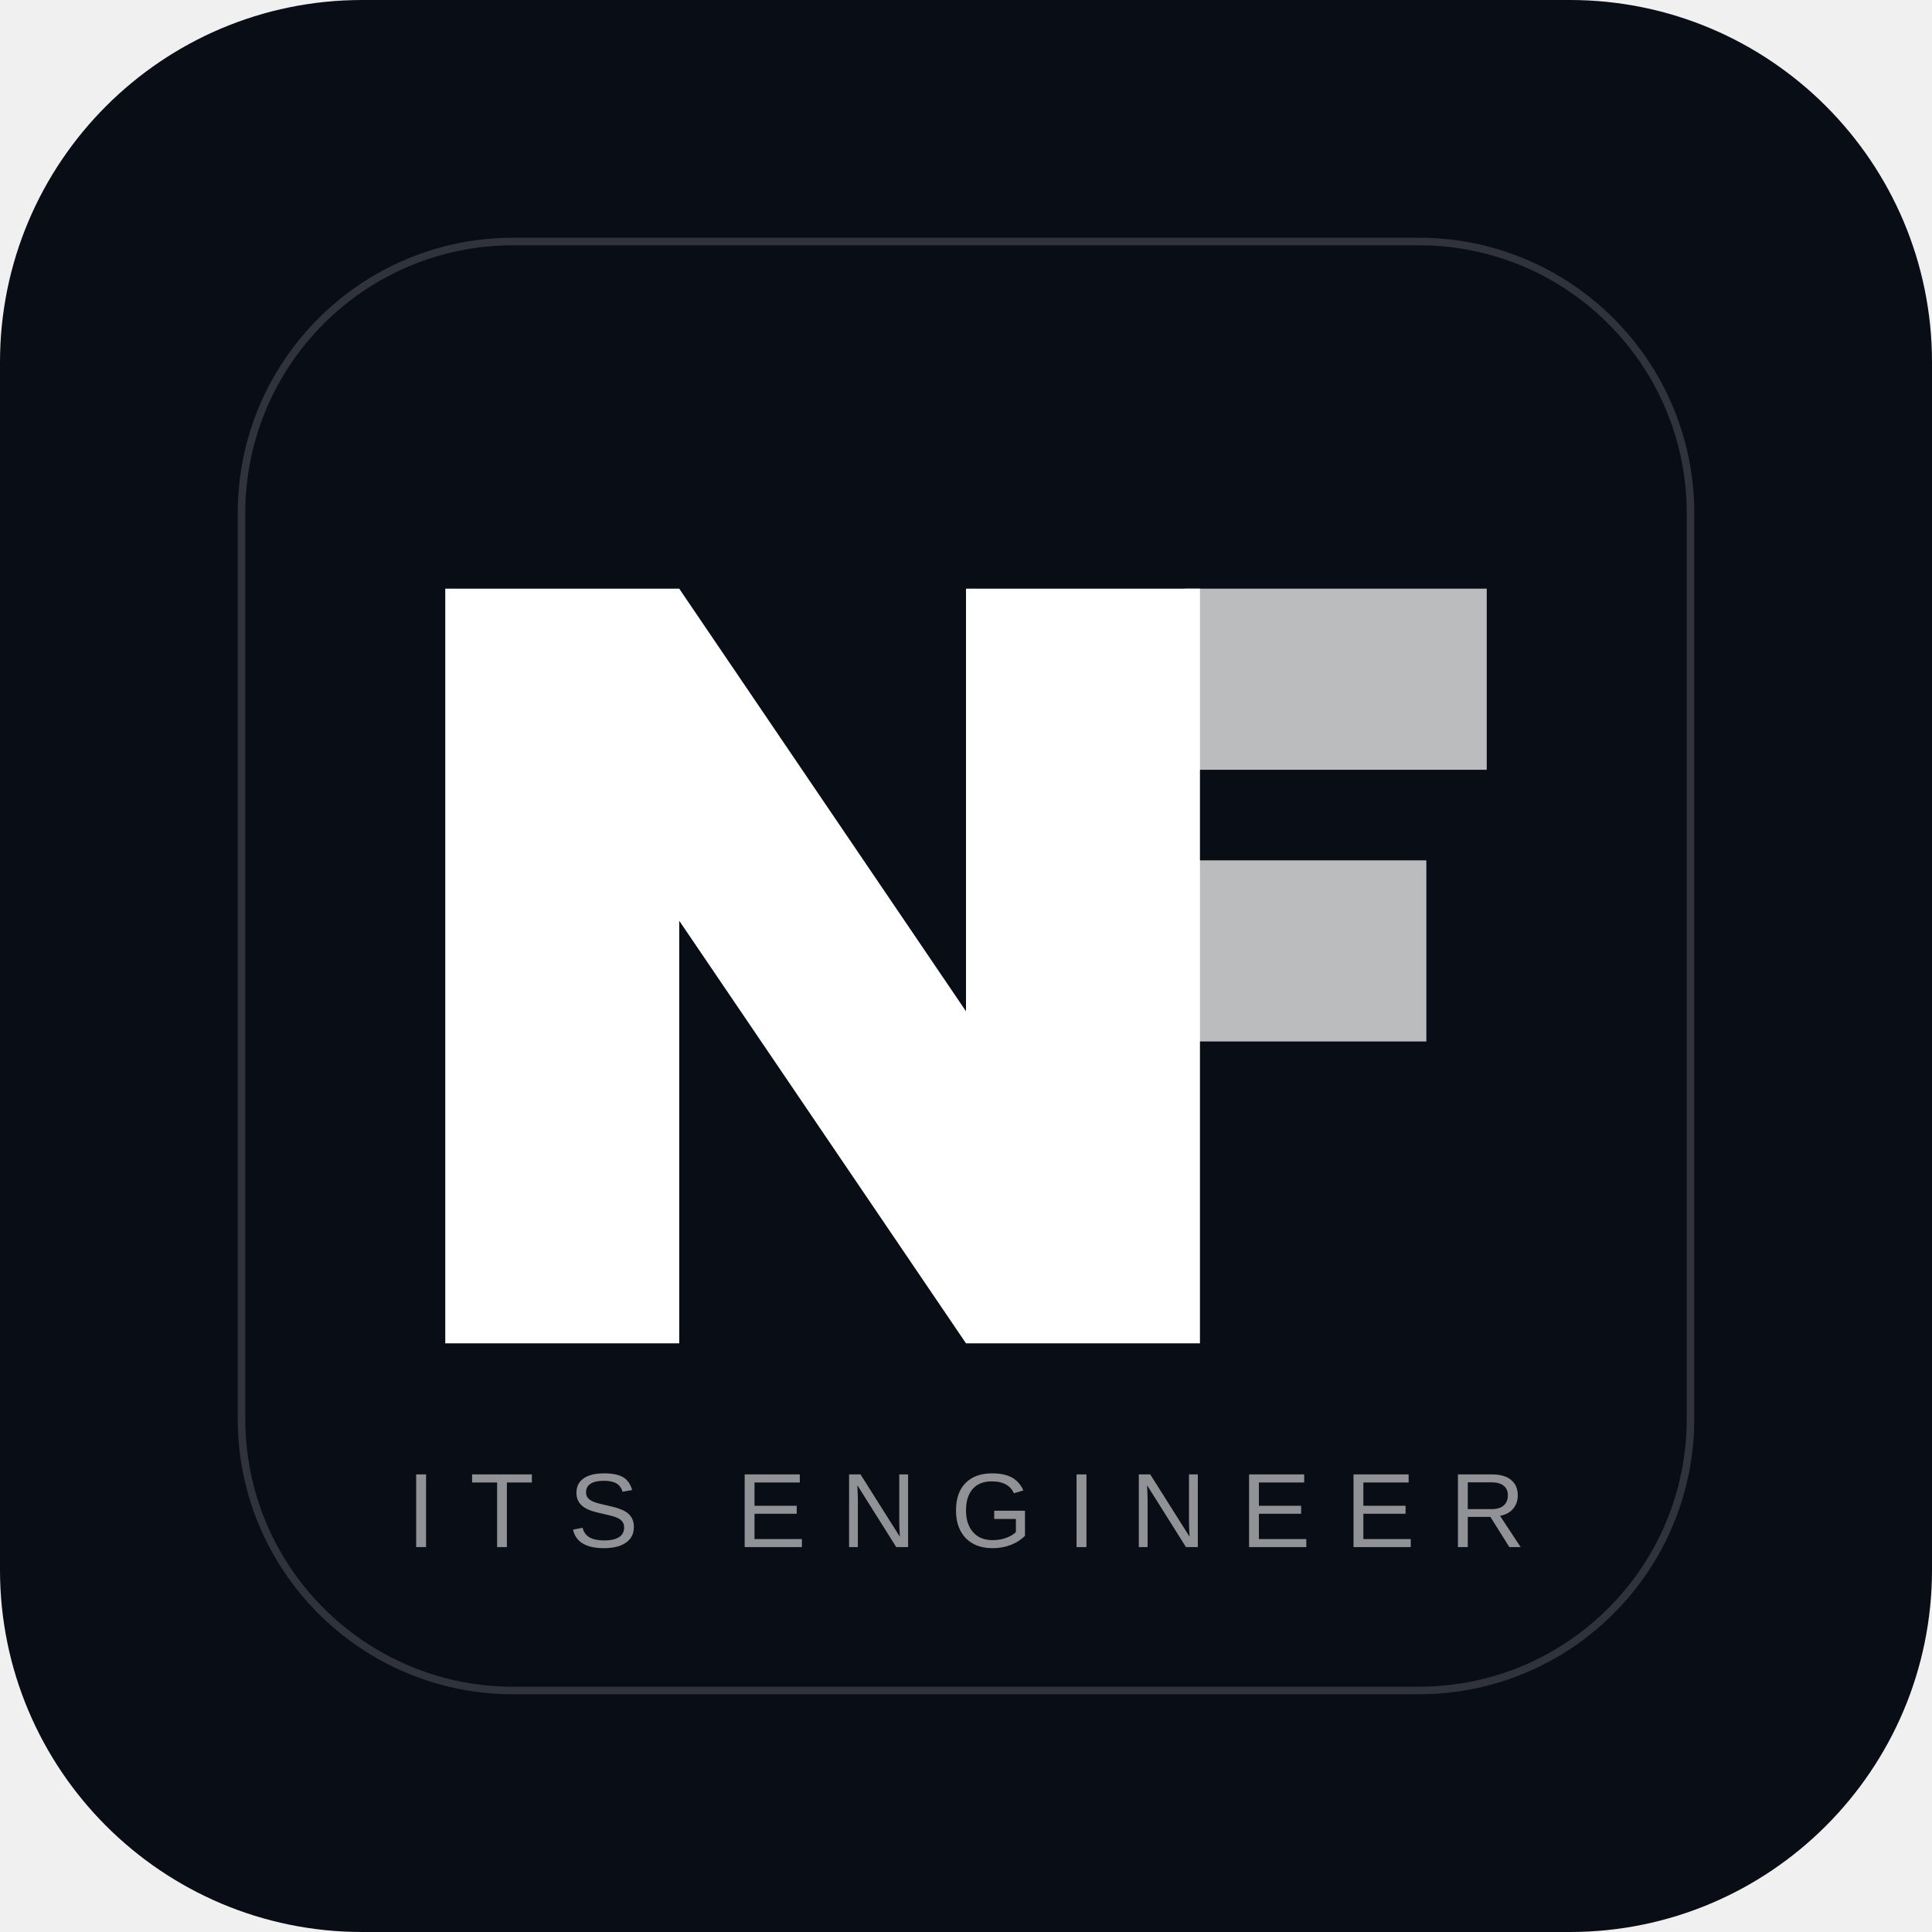
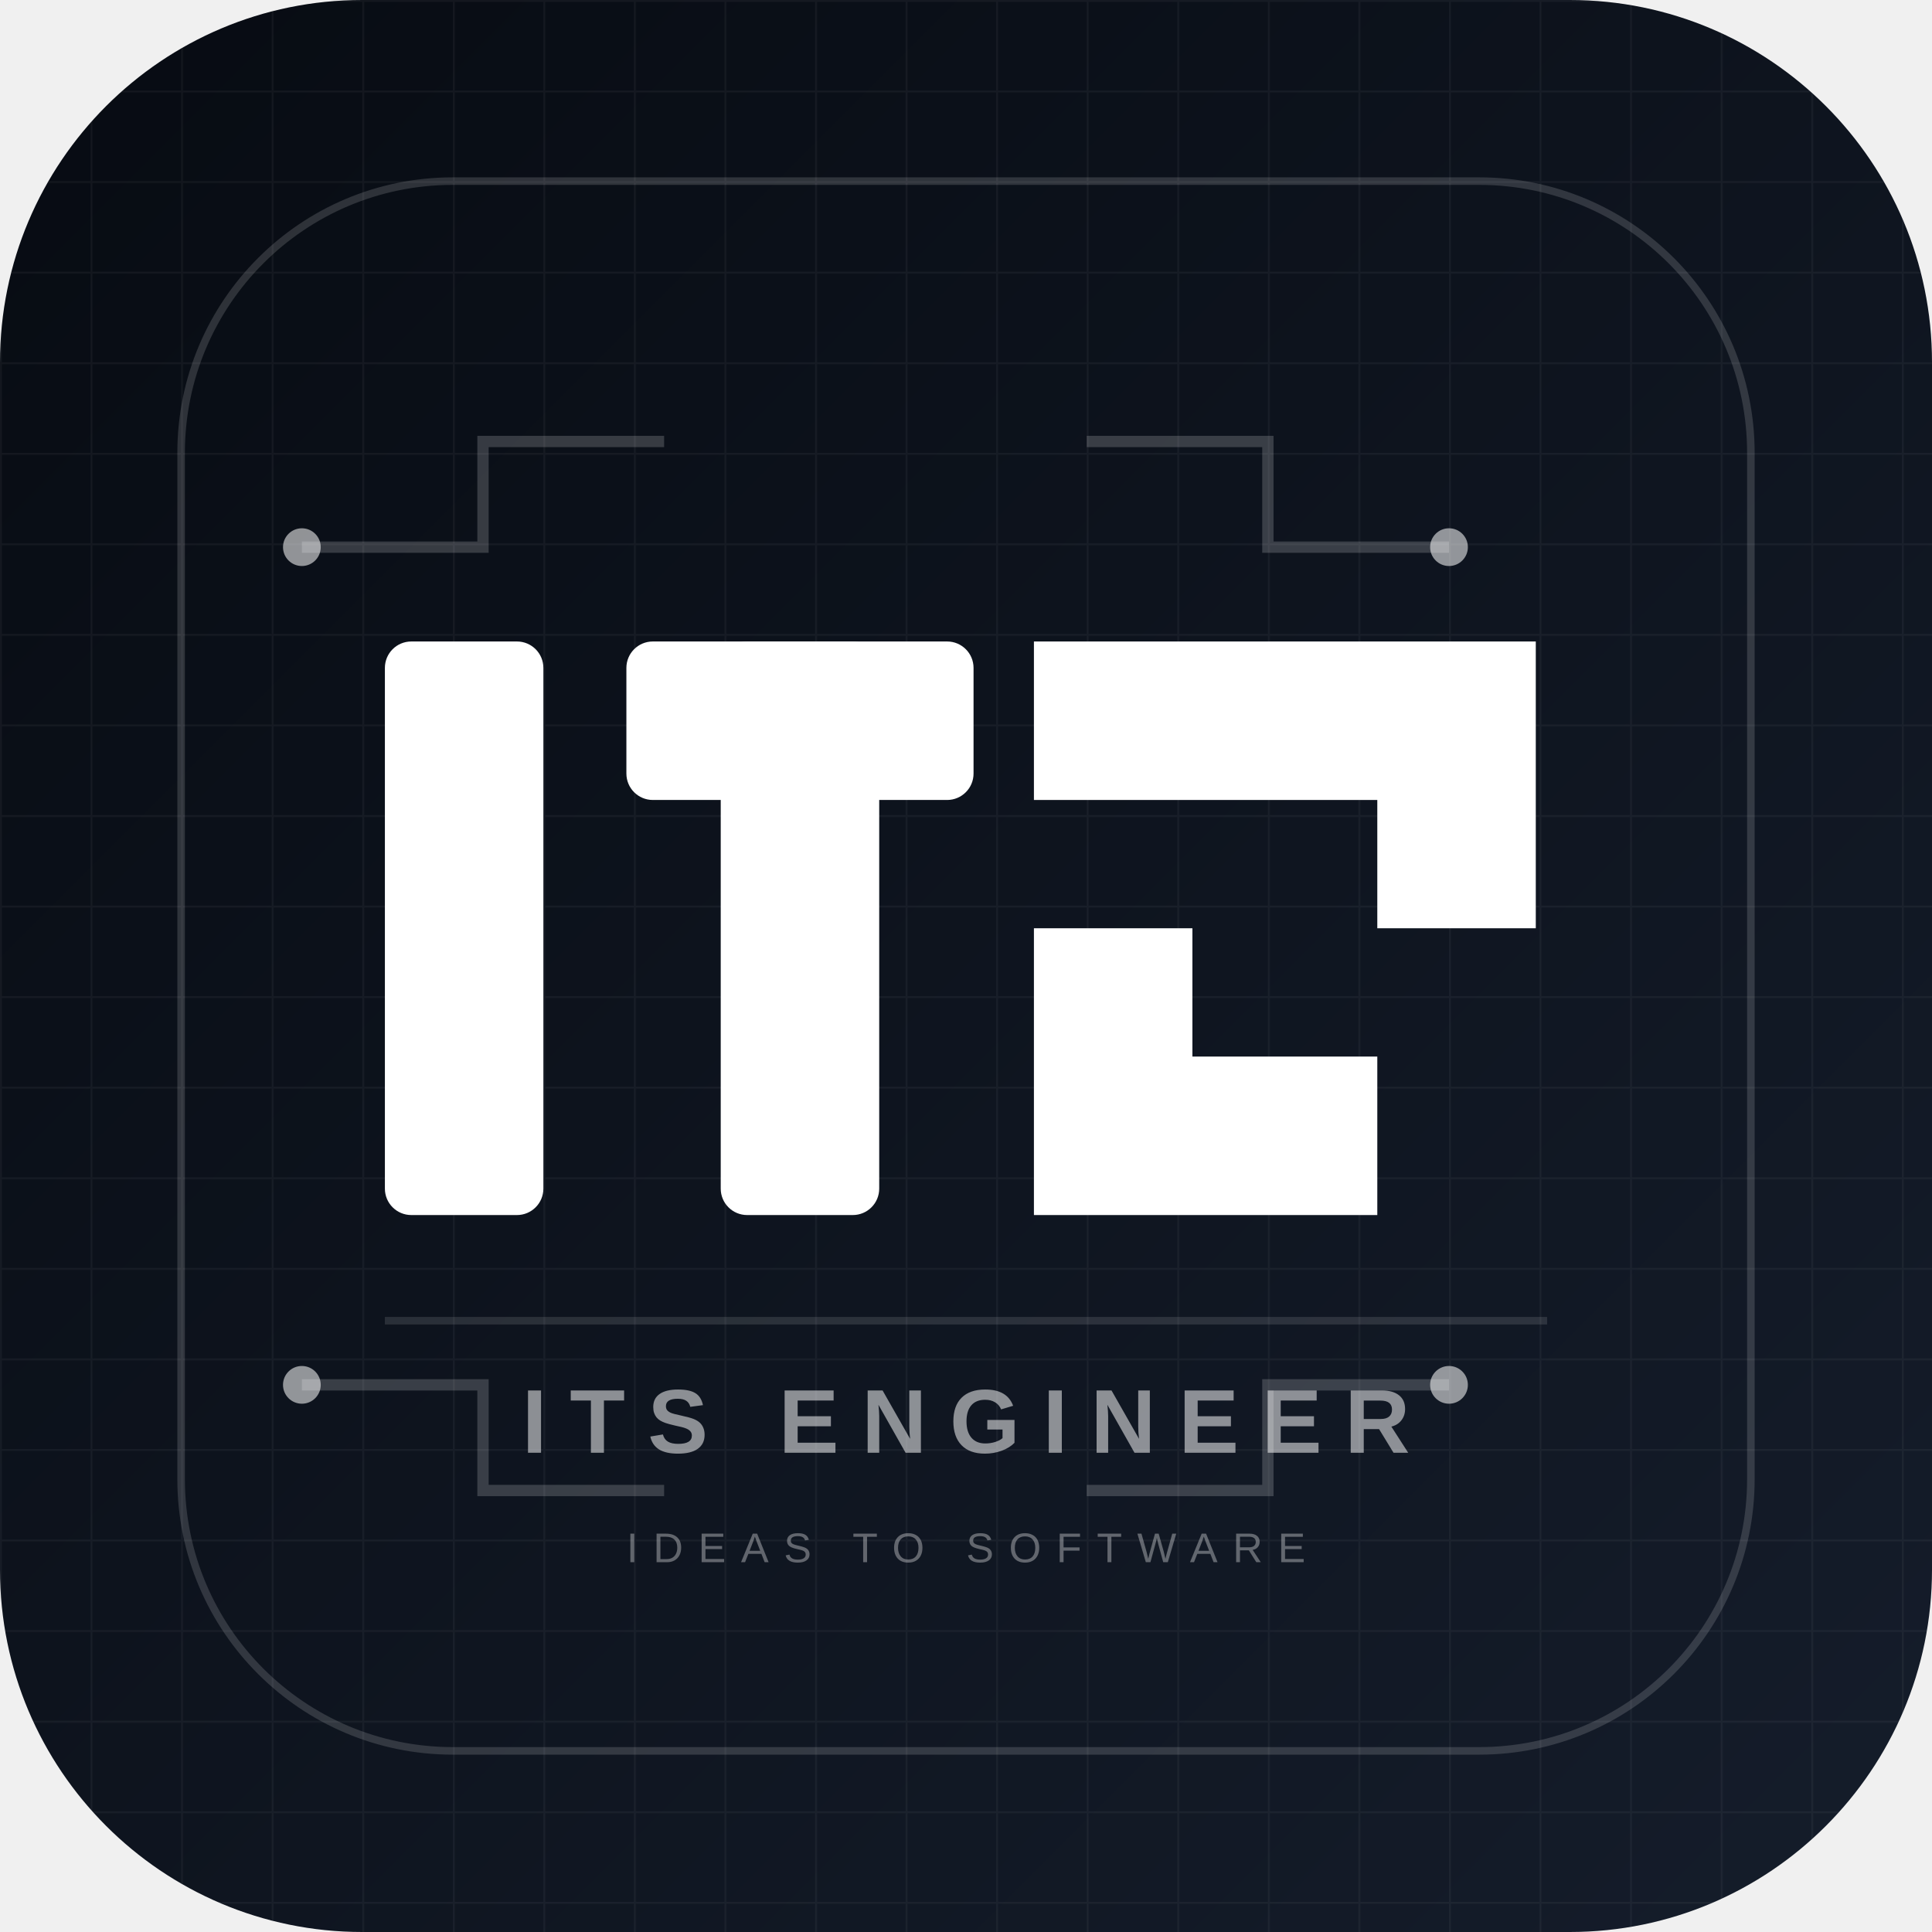
- <svg xmlns="http://www.w3.org/2000/svg" viewBox="0 0 512 512" role="img" aria-labelledby="title">
-   <rect width="512" height="512" rx="96" fill="#090d16" />
-   <rect x="64" y="64" width="384" height="384" rx="72" fill="none" stroke="#fff" stroke-opacity=".16" stroke-width="2" />
-   <path d="M118 356V156h62l76 112V156h62v200h-62l-76-112v112h-62Z" fill="#fff" />
-   <path d="M314 156h80v48h-80zm0 72h64v48h-64z" fill="#fff" fill-opacity=".72" />
-   <text x="256" y="410" fill="#fff" fill-opacity=".55" font-family="Arial,Helvetica,sans-serif" font-size="28" text-anchor="middle" letter-spacing="9">ITS ENGINEER</text>
+ <svg xmlns="http://www.w3.org/2000/svg" viewBox="0 0 512 512" role="img" aria-labelledby="title desc">
+   <defs>
+     <linearGradient id="bg" x1="0" y1="0" x2="1" y2="1">
+       <stop offset="0" stop-color="#070b12" />
+       <stop offset="1" stop-color="#151d2b" />
+     </linearGradient>
+     <pattern id="grid" width="24" height="24" patternUnits="userSpaceOnUse">
+       <path d="M24 0H0V24" fill="none" stroke="#ffffff" stroke-opacity="0.045" />
+     </pattern>
+   </defs>
+   <rect width="512" height="512" rx="96" fill="url(#bg)" />
+   <rect width="512" height="512" rx="96" fill="url(#grid)" />
+   <rect x="48" y="48" width="416" height="416" rx="72" fill="none" stroke="#ffffff" stroke-opacity="0.15" stroke-width="2" />
+   <g fill="none" stroke="#ffffff" stroke-opacity="0.18" stroke-width="3">
+     <path d="M80 145h48v-28h48" />
+     <path d="M384 145h-48v-28h-48" />
+     <path d="M80 367h48v28h48" />
+     <path d="M384 367h-48v28h-48" />
+   </g>
+   <g fill="#ffffff" fill-opacity="0.55">
+     <circle cx="80" cy="145" r="5" />
+     <circle cx="384" cy="145" r="5" />
+     <circle cx="80" cy="367" r="5" />
+     <circle cx="384" cy="367" r="5" />
+   </g>
+   <g fill="#ffffff">
+     <rect x="102" y="170" width="42" height="152" rx="7" />
+     <rect x="166" y="170" width="92" height="42" rx="7" />
+     <rect x="191" y="170" width="42" height="152" rx="7" />
+     <path d="M365 170h-91v42h91v34h-91v76h91v-42h-49v-34h91v-76z" />
+   </g>
+   <path d="M102 350H410" stroke="#ffffff" stroke-opacity="0.12" stroke-width="2" />
+   <text x="256" y="385" fill="#ffffff" fill-opacity="0.52" font-family="Arial,Helvetica,sans-serif" font-size="24" font-weight="700" text-anchor="middle" letter-spacing="6">ITS ENGINEER</text>
+   <text x="256" y="414" fill="#ffffff" fill-opacity="0.34" font-family="Arial,Helvetica,sans-serif" font-size="11" text-anchor="middle" letter-spacing="4">IDEAS TO SOFTWARE</text>
</svg>
